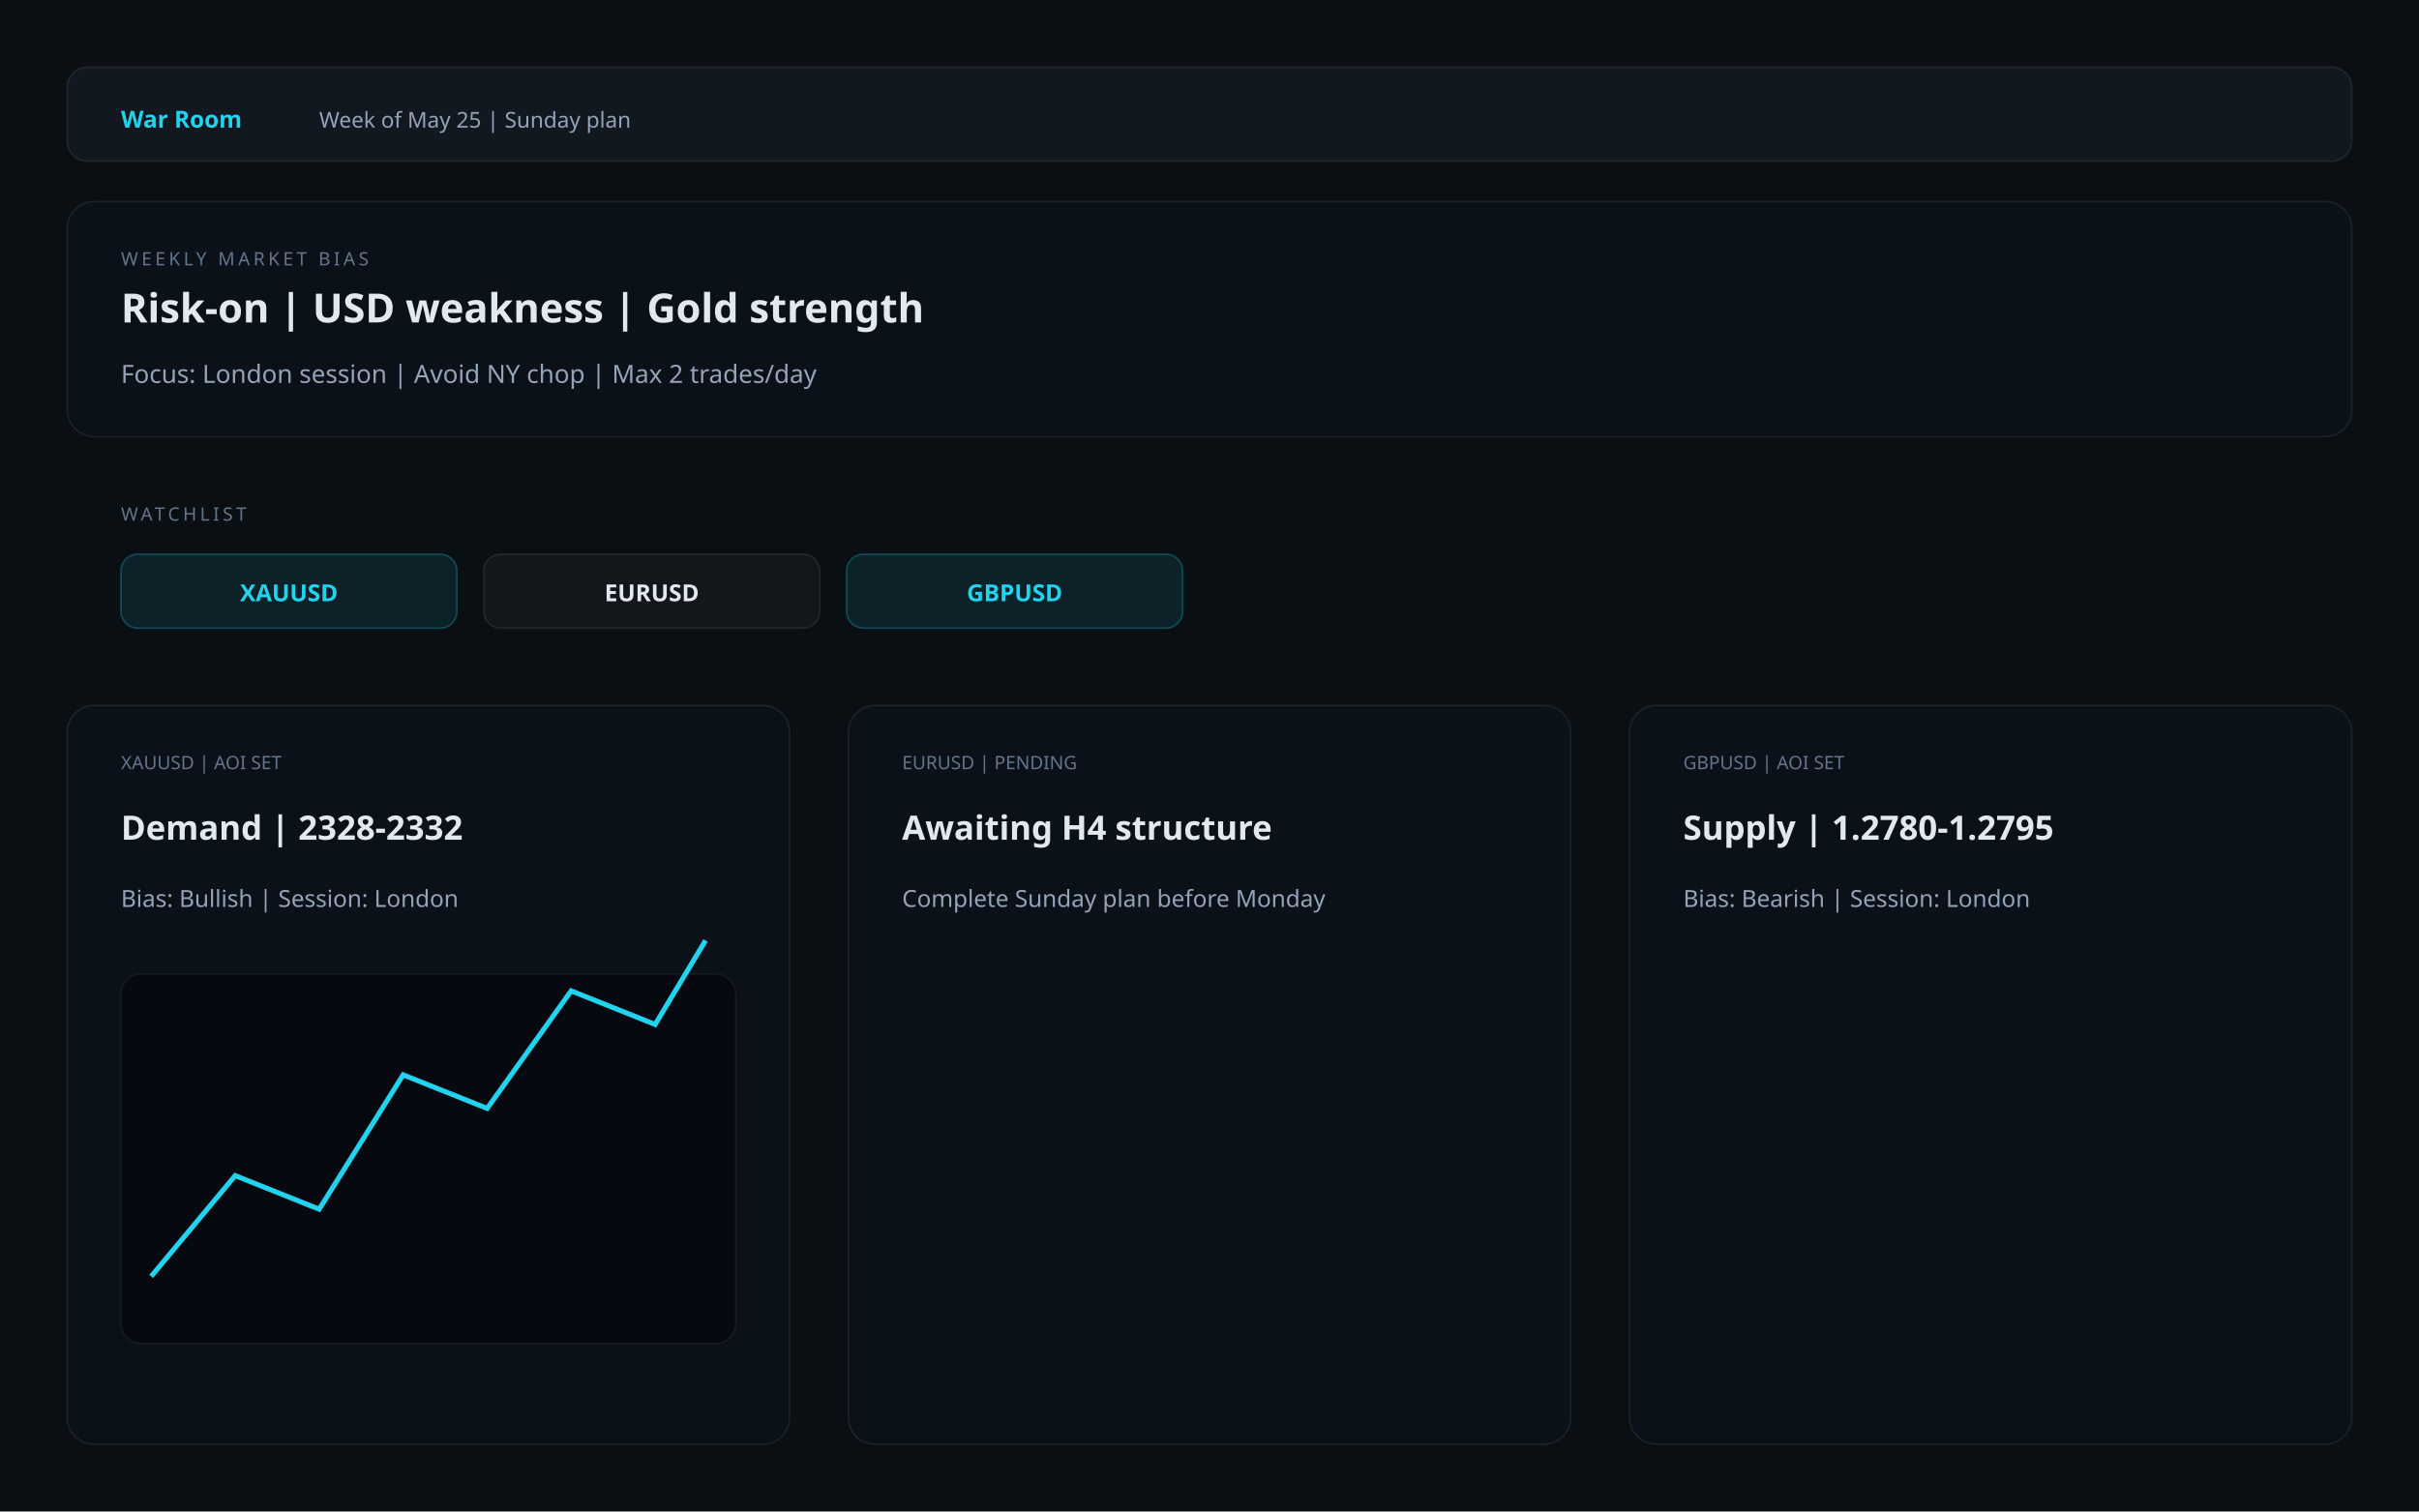
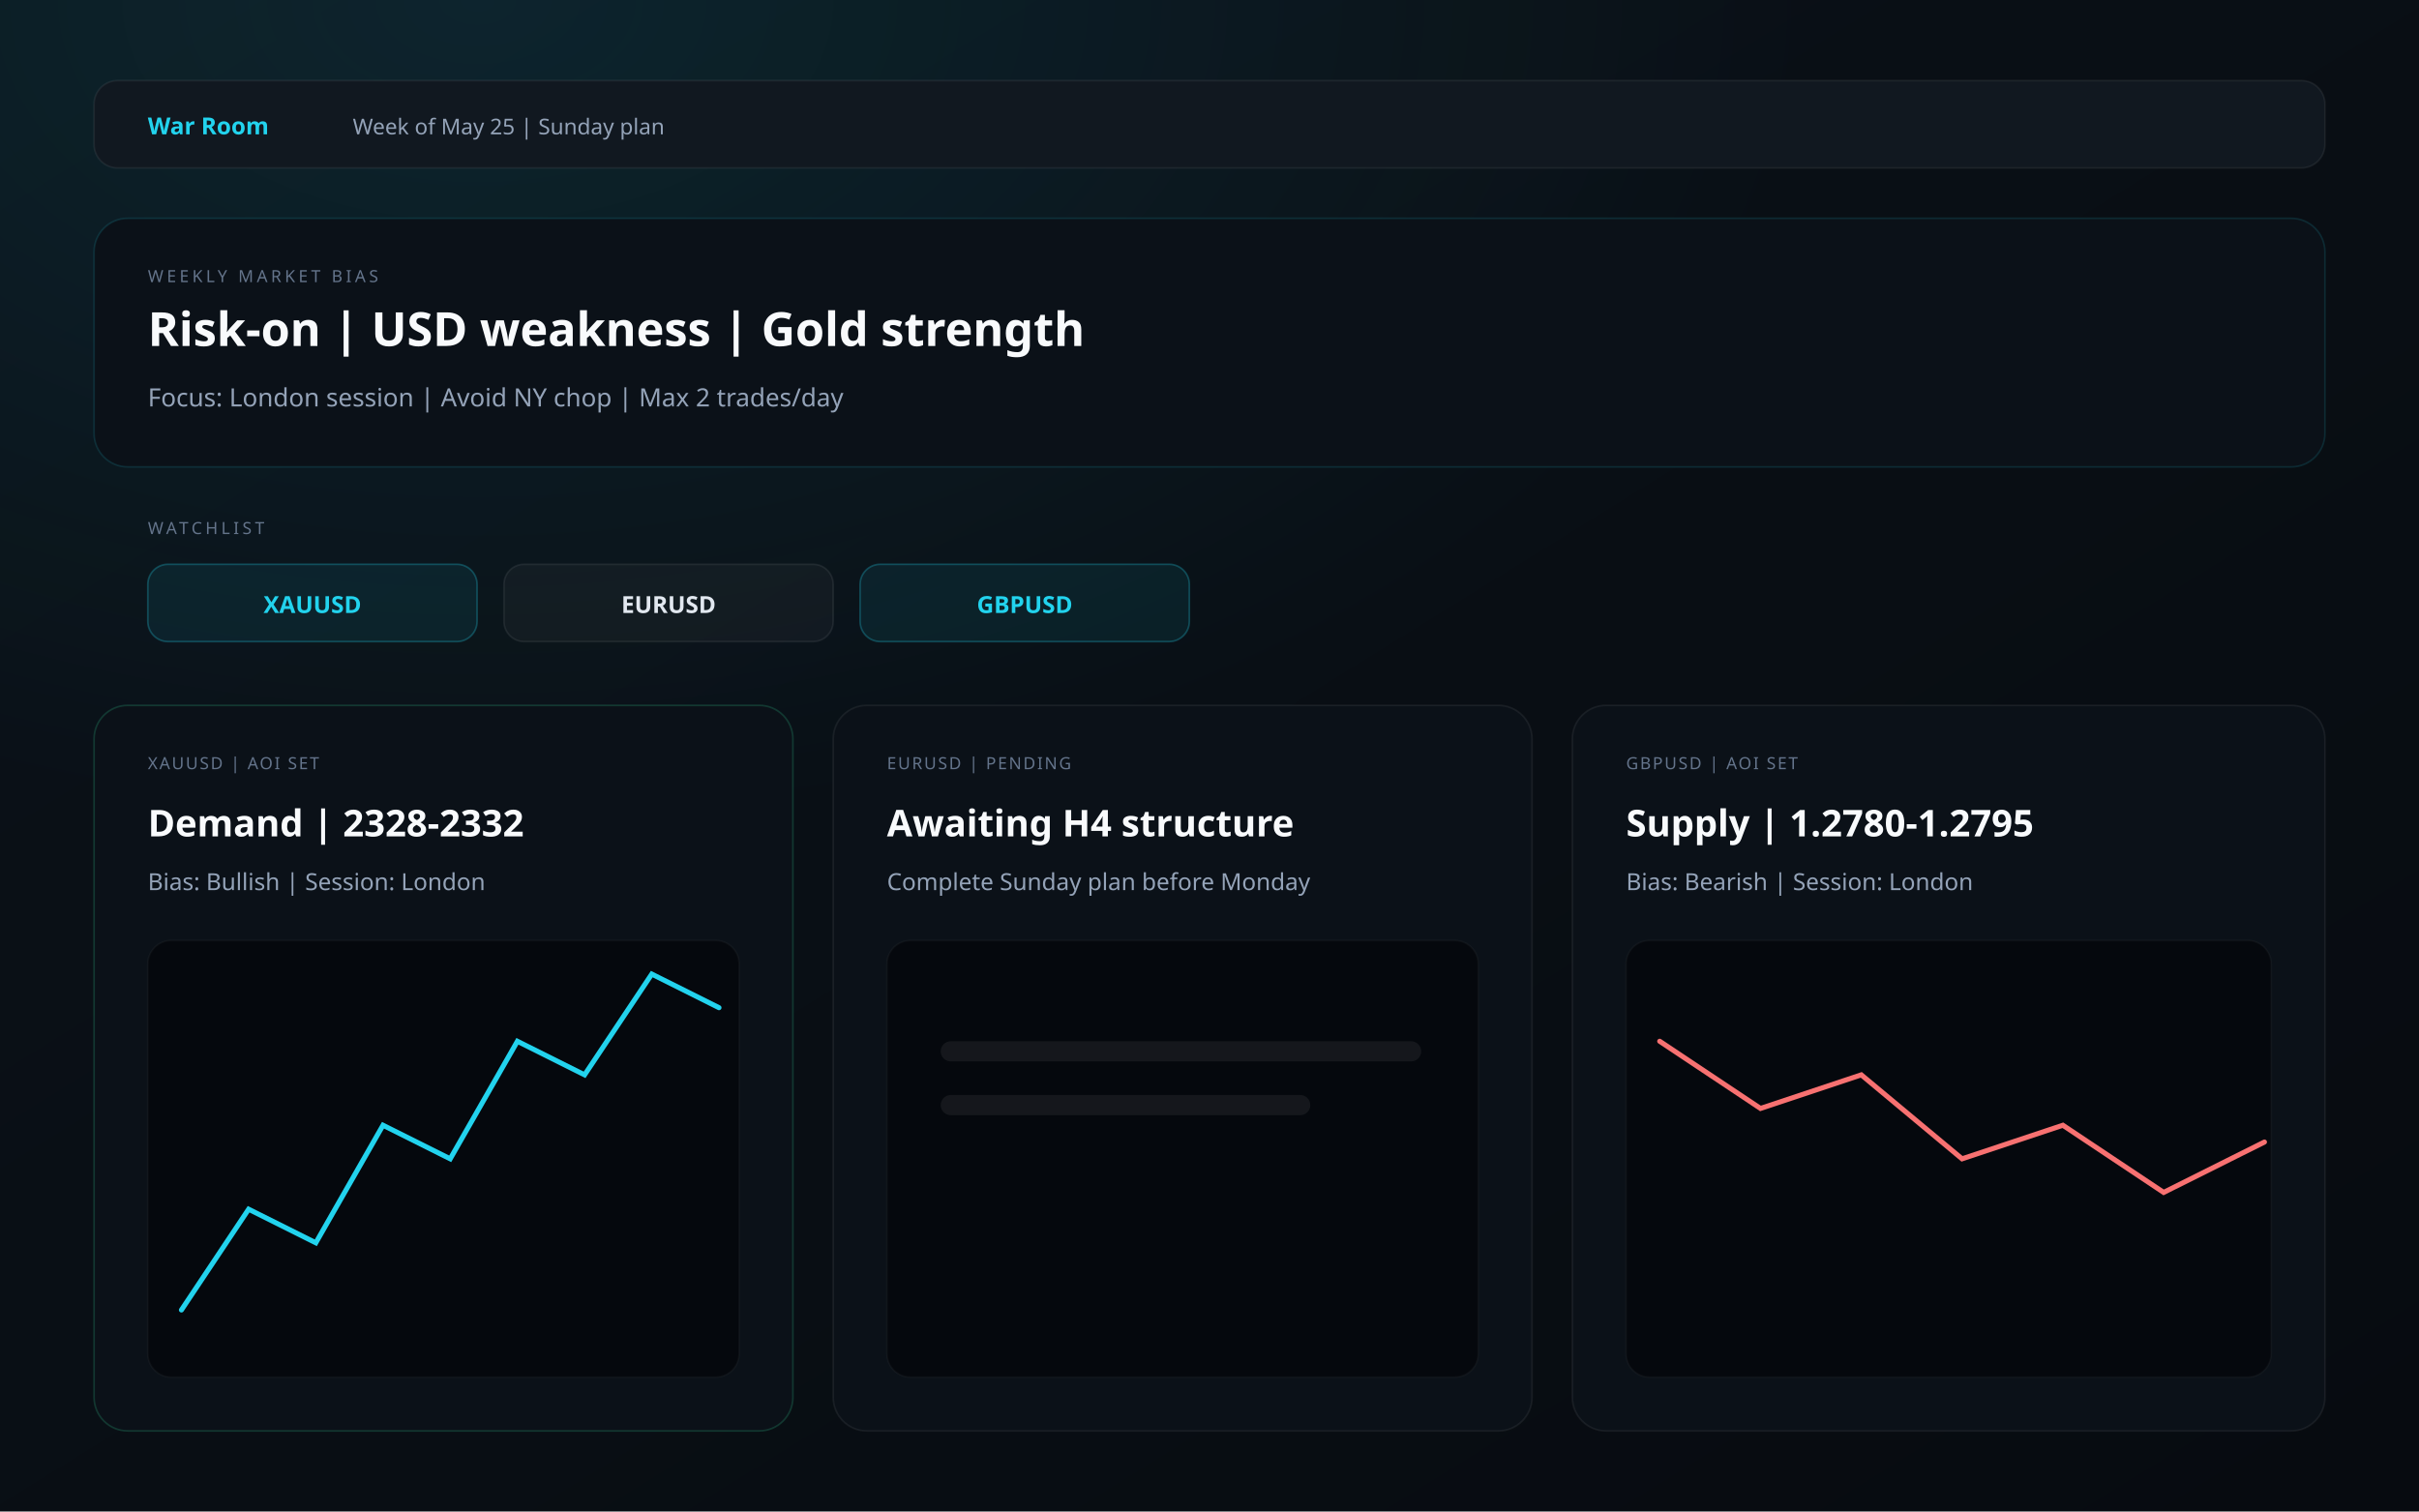
- <svg xmlns="http://www.w3.org/2000/svg" width="1440" height="900" viewBox="0 0 1440 900" role="img" aria-label="Vyronis War Room weekly planning">
-   <rect width="1440" height="900" fill="#0a0f14" />
-   <rect x="40" y="40" width="1360" height="56" rx="12" fill="#111820" stroke="#ffffff14" />
-   <text x="72" y="76" fill="#22d3ee" font-family="system-ui,sans-serif" font-size="14" font-weight="700">War Room</text>
-   <text x="190" y="76" fill="#94a3b8" font-family="system-ui,sans-serif" font-size="13">Week of May 25 | Sunday plan</text>
-   <rect x="40" y="120" width="1360" height="140" rx="16" fill="#0b1118" stroke="#ffffff12" />
-   <text x="72" y="158" fill="#64748b" font-family="system-ui,sans-serif" font-size="11" letter-spacing="2">WEEKLY MARKET BIAS</text>
-   <text x="72" y="192" fill="#e2e8f0" font-family="system-ui,sans-serif" font-size="24" font-weight="700">Risk-on | USD weakness | Gold strength</text>
-   <text x="72" y="228" fill="#94a3b8" font-family="system-ui,sans-serif" font-size="15">Focus: London session | Avoid NY chop | Max 2 trades/day</text>
-   <text x="72" y="310" fill="#64748b" font-family="system-ui,sans-serif" font-size="11" letter-spacing="2">WATCHLIST</text>
-   <rect x="72" y="330" width="200" height="44" rx="10" fill="#22d3ee18" stroke="#22d3ee44" />
-   <text x="172" y="358" fill="#22d3ee" font-family="system-ui,sans-serif" font-size="14" font-weight="700" text-anchor="middle">XAUUSD</text>
-   <rect x="288" y="330" width="200" height="44" rx="10" fill="#ffffff08" stroke="#ffffff14" />
-   <text x="388" y="358" fill="#e2e8f0" font-family="system-ui,sans-serif" font-size="14" font-weight="700" text-anchor="middle">EURUSD</text>
-   <rect x="504" y="330" width="200" height="44" rx="10" fill="#22d3ee18" stroke="#22d3ee44" />
-   <text x="604" y="358" fill="#22d3ee" font-family="system-ui,sans-serif" font-size="14" font-weight="700" text-anchor="middle">GBPUSD</text>
-   <rect x="40" y="420" width="430" height="440" rx="16" fill="#0b1118" stroke="#ffffff12" />
-   <text x="72" y="458" fill="#64748b" font-family="system-ui,sans-serif" font-size="11">XAUUSD | AOI SET</text>
-   <text x="72" y="500" fill="#e2e8f0" font-family="system-ui,sans-serif" font-size="20" font-weight="700">Demand | 2328-2332</text>
-   <text x="72" y="540" fill="#94a3b8" font-family="system-ui,sans-serif" font-size="14">Bias: Bullish | Session: London</text>
-   <rect x="72" y="580" width="366" height="220" rx="12" fill="#060a10" stroke="#ffffff0d" />
-   <polyline points="90,760 140,700 190,720 240,640 290,660 340,590 390,610 420,560" fill="none" stroke="#22d3ee" stroke-width="3" />
-   <rect x="505" y="420" width="430" height="440" rx="16" fill="#0b1118" stroke="#ffffff12" />
-   <text x="537" y="458" fill="#64748b" font-family="system-ui,sans-serif" font-size="11">EURUSD | PENDING</text>
-   <text x="537" y="500" fill="#e2e8f0" font-family="system-ui,sans-serif" font-size="20" font-weight="700">Awaiting H4 structure</text>
-   <text x="537" y="540" fill="#94a3b8" font-family="system-ui,sans-serif" font-size="14">Complete Sunday plan before Monday</text>
-   <rect x="970" y="420" width="430" height="440" rx="16" fill="#0b1118" stroke="#ffffff12" />
-   <text x="1002" y="458" fill="#64748b" font-family="system-ui,sans-serif" font-size="11">GBPUSD | AOI SET</text>
-   <text x="1002" y="500" fill="#e2e8f0" font-family="system-ui,sans-serif" font-size="20" font-weight="700">Supply | 1.2780-1.2795</text>
-   <text x="1002" y="540" fill="#94a3b8" font-family="system-ui,sans-serif" font-size="14">Bias: Bearish | Session: London</text>
+ <svg xmlns="http://www.w3.org/2000/svg" width="1440" height="900" viewBox="0 0 1440 900" role="img" aria-label="Vyronis War Room weekly planning dashboard">
+   <defs>
+     <linearGradient id="bg" x1="0" y1="0" x2="1" y2="1">
+       <stop offset="0%" stop-color="#0b1219" />
+       <stop offset="100%" stop-color="#070b10" />
+     </linearGradient>
+     <radialGradient id="glow" cx="20%" cy="0%" r="55%">
+       <stop offset="0%" stop-color="#22d3ee" stop-opacity="0.1" />
+       <stop offset="100%" stop-color="#22d3ee" stop-opacity="0" />
+     </radialGradient>
+   </defs>
+   <rect width="1440" height="900" fill="url(#bg)" />
+   <rect width="1440" height="900" fill="url(#glow)" />
+   <rect x="56" y="48" width="1328" height="52" rx="14" fill="#111820" stroke="#ffffff10" />
+   <text x="88" y="80" fill="#22d3ee" font-family="system-ui,sans-serif" font-size="14" font-weight="700">War Room</text>
+   <text x="210" y="80" fill="#94a3b8" font-family="system-ui,sans-serif" font-size="13">Week of May 25 | Sunday plan</text>
+   <rect x="56" y="130" width="1328" height="148" rx="20" fill="#0b1118" stroke="#22d3ee22" />
+   <text x="88" y="168" fill="#64748b" font-family="system-ui,sans-serif" font-size="10" letter-spacing="2">WEEKLY MARKET BIAS</text>
+   <text x="88" y="206" fill="#f8fafc" font-family="system-ui,sans-serif" font-size="28" font-weight="700">Risk-on | USD weakness | Gold strength</text>
+   <text x="88" y="242" fill="#94a3b8" font-family="system-ui,sans-serif" font-size="15">Focus: London session | Avoid NY chop | Max 2 trades/day</text>
+   <text x="88" y="318" fill="#64748b" font-family="system-ui,sans-serif" font-size="10" letter-spacing="2">WATCHLIST</text>
+   <rect x="88" y="336" width="196" height="46" rx="12" fill="#22d3ee14" stroke="#22d3ee44" />
+   <text x="186" y="365" fill="#22d3ee" font-family="system-ui,sans-serif" font-size="14" font-weight="700" text-anchor="middle">XAUUSD</text>
+   <rect x="300" y="336" width="196" height="46" rx="12" fill="#ffffff08" stroke="#ffffff12" />
+   <text x="398" y="365" fill="#e2e8f0" font-family="system-ui,sans-serif" font-size="14" font-weight="700" text-anchor="middle">EURUSD</text>
+   <rect x="512" y="336" width="196" height="46" rx="12" fill="#22d3ee14" stroke="#22d3ee44" />
+   <text x="610" y="365" fill="#22d3ee" font-family="system-ui,sans-serif" font-size="14" font-weight="700" text-anchor="middle">GBPUSD</text>
+   <rect x="56" y="420" width="416" height="432" rx="20" fill="#0b1118" stroke="#34d39933" />
+   <text x="88" y="458" fill="#64748b" font-family="system-ui,sans-serif" font-size="10" letter-spacing="1">XAUUSD | AOI SET</text>
+   <text x="88" y="498" fill="#f8fafc" font-family="system-ui,sans-serif" font-size="22" font-weight="700">Demand | 2328-2332</text>
+   <text x="88" y="530" fill="#94a3b8" font-family="system-ui,sans-serif" font-size="14">Bias: Bullish | Session: London</text>
+   <rect x="88" y="560" width="352" height="260" rx="14" fill="#05080d" stroke="#ffffff08" />
+   <polyline points="108,780 148,720 188,740 228,670 268,690 308,620 348,640 388,580 428,600" fill="none" stroke="#22d3ee" stroke-width="3" stroke-linecap="round" />
+   <rect x="496" y="420" width="416" height="432" rx="20" fill="#0b1118" stroke="#ffffff10" />
+   <text x="528" y="458" fill="#64748b" font-family="system-ui,sans-serif" font-size="10" letter-spacing="1">EURUSD | PENDING</text>
+   <text x="528" y="498" fill="#f8fafc" font-family="system-ui,sans-serif" font-size="22" font-weight="700">Awaiting H4 structure</text>
+   <text x="528" y="530" fill="#94a3b8" font-family="system-ui,sans-serif" font-size="14">Complete Sunday plan before Monday</text>
+   <rect x="528" y="560" width="352" height="260" rx="14" fill="#05080d" stroke="#ffffff08" />
+   <rect x="560" y="620" width="286" height="12" rx="6" fill="#ffffff10" />
+   <rect x="560" y="652" width="220" height="12" rx="6" fill="#ffffff10" />
+   <rect x="936" y="420" width="448" height="432" rx="20" fill="#0b1118" stroke="#ffffff10" />
+   <text x="968" y="458" fill="#64748b" font-family="system-ui,sans-serif" font-size="10" letter-spacing="1">GBPUSD | AOI SET</text>
+   <text x="968" y="498" fill="#f8fafc" font-family="system-ui,sans-serif" font-size="22" font-weight="700">Supply | 1.2780-1.2795</text>
+   <text x="968" y="530" fill="#94a3b8" font-family="system-ui,sans-serif" font-size="14">Bias: Bearish | Session: London</text>
+   <rect x="968" y="560" width="384" height="260" rx="14" fill="#05080d" stroke="#ffffff08" />
+   <polyline points="988,620 1048,660 1108,640 1168,690 1228,670 1288,710 1348,680" fill="none" stroke="#f87171" stroke-width="3" stroke-linecap="round" />
</svg>
